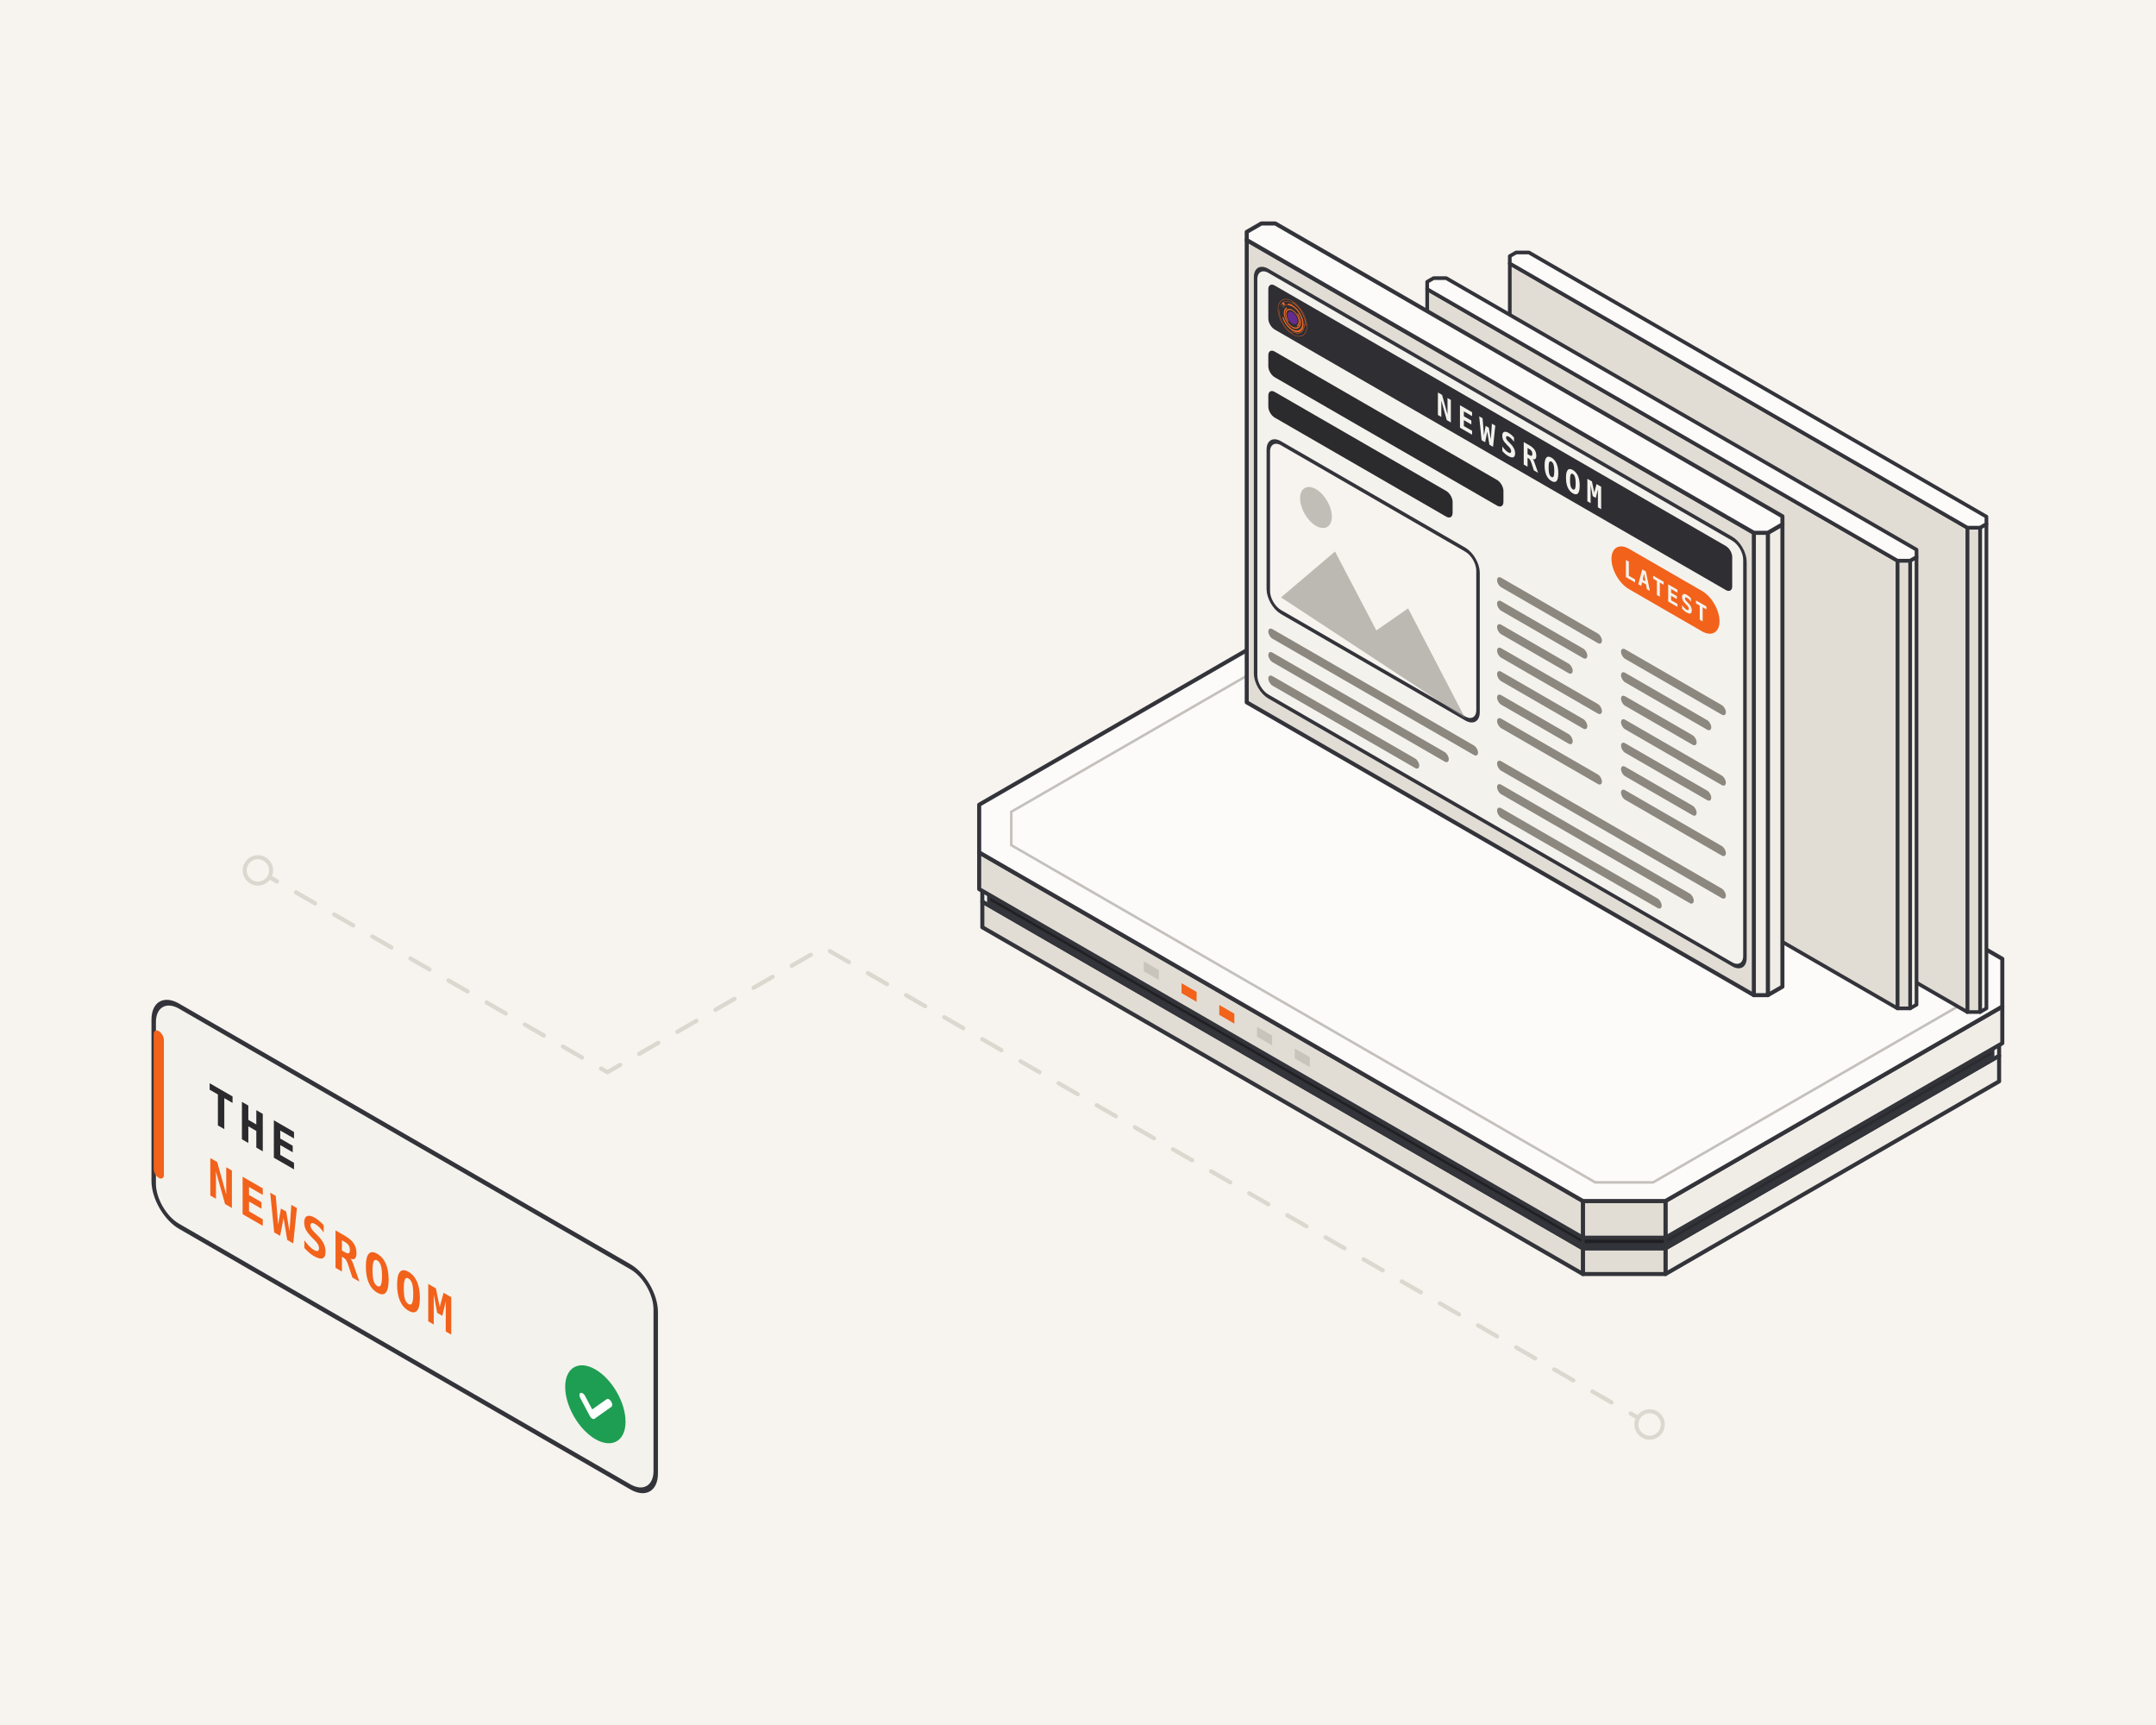
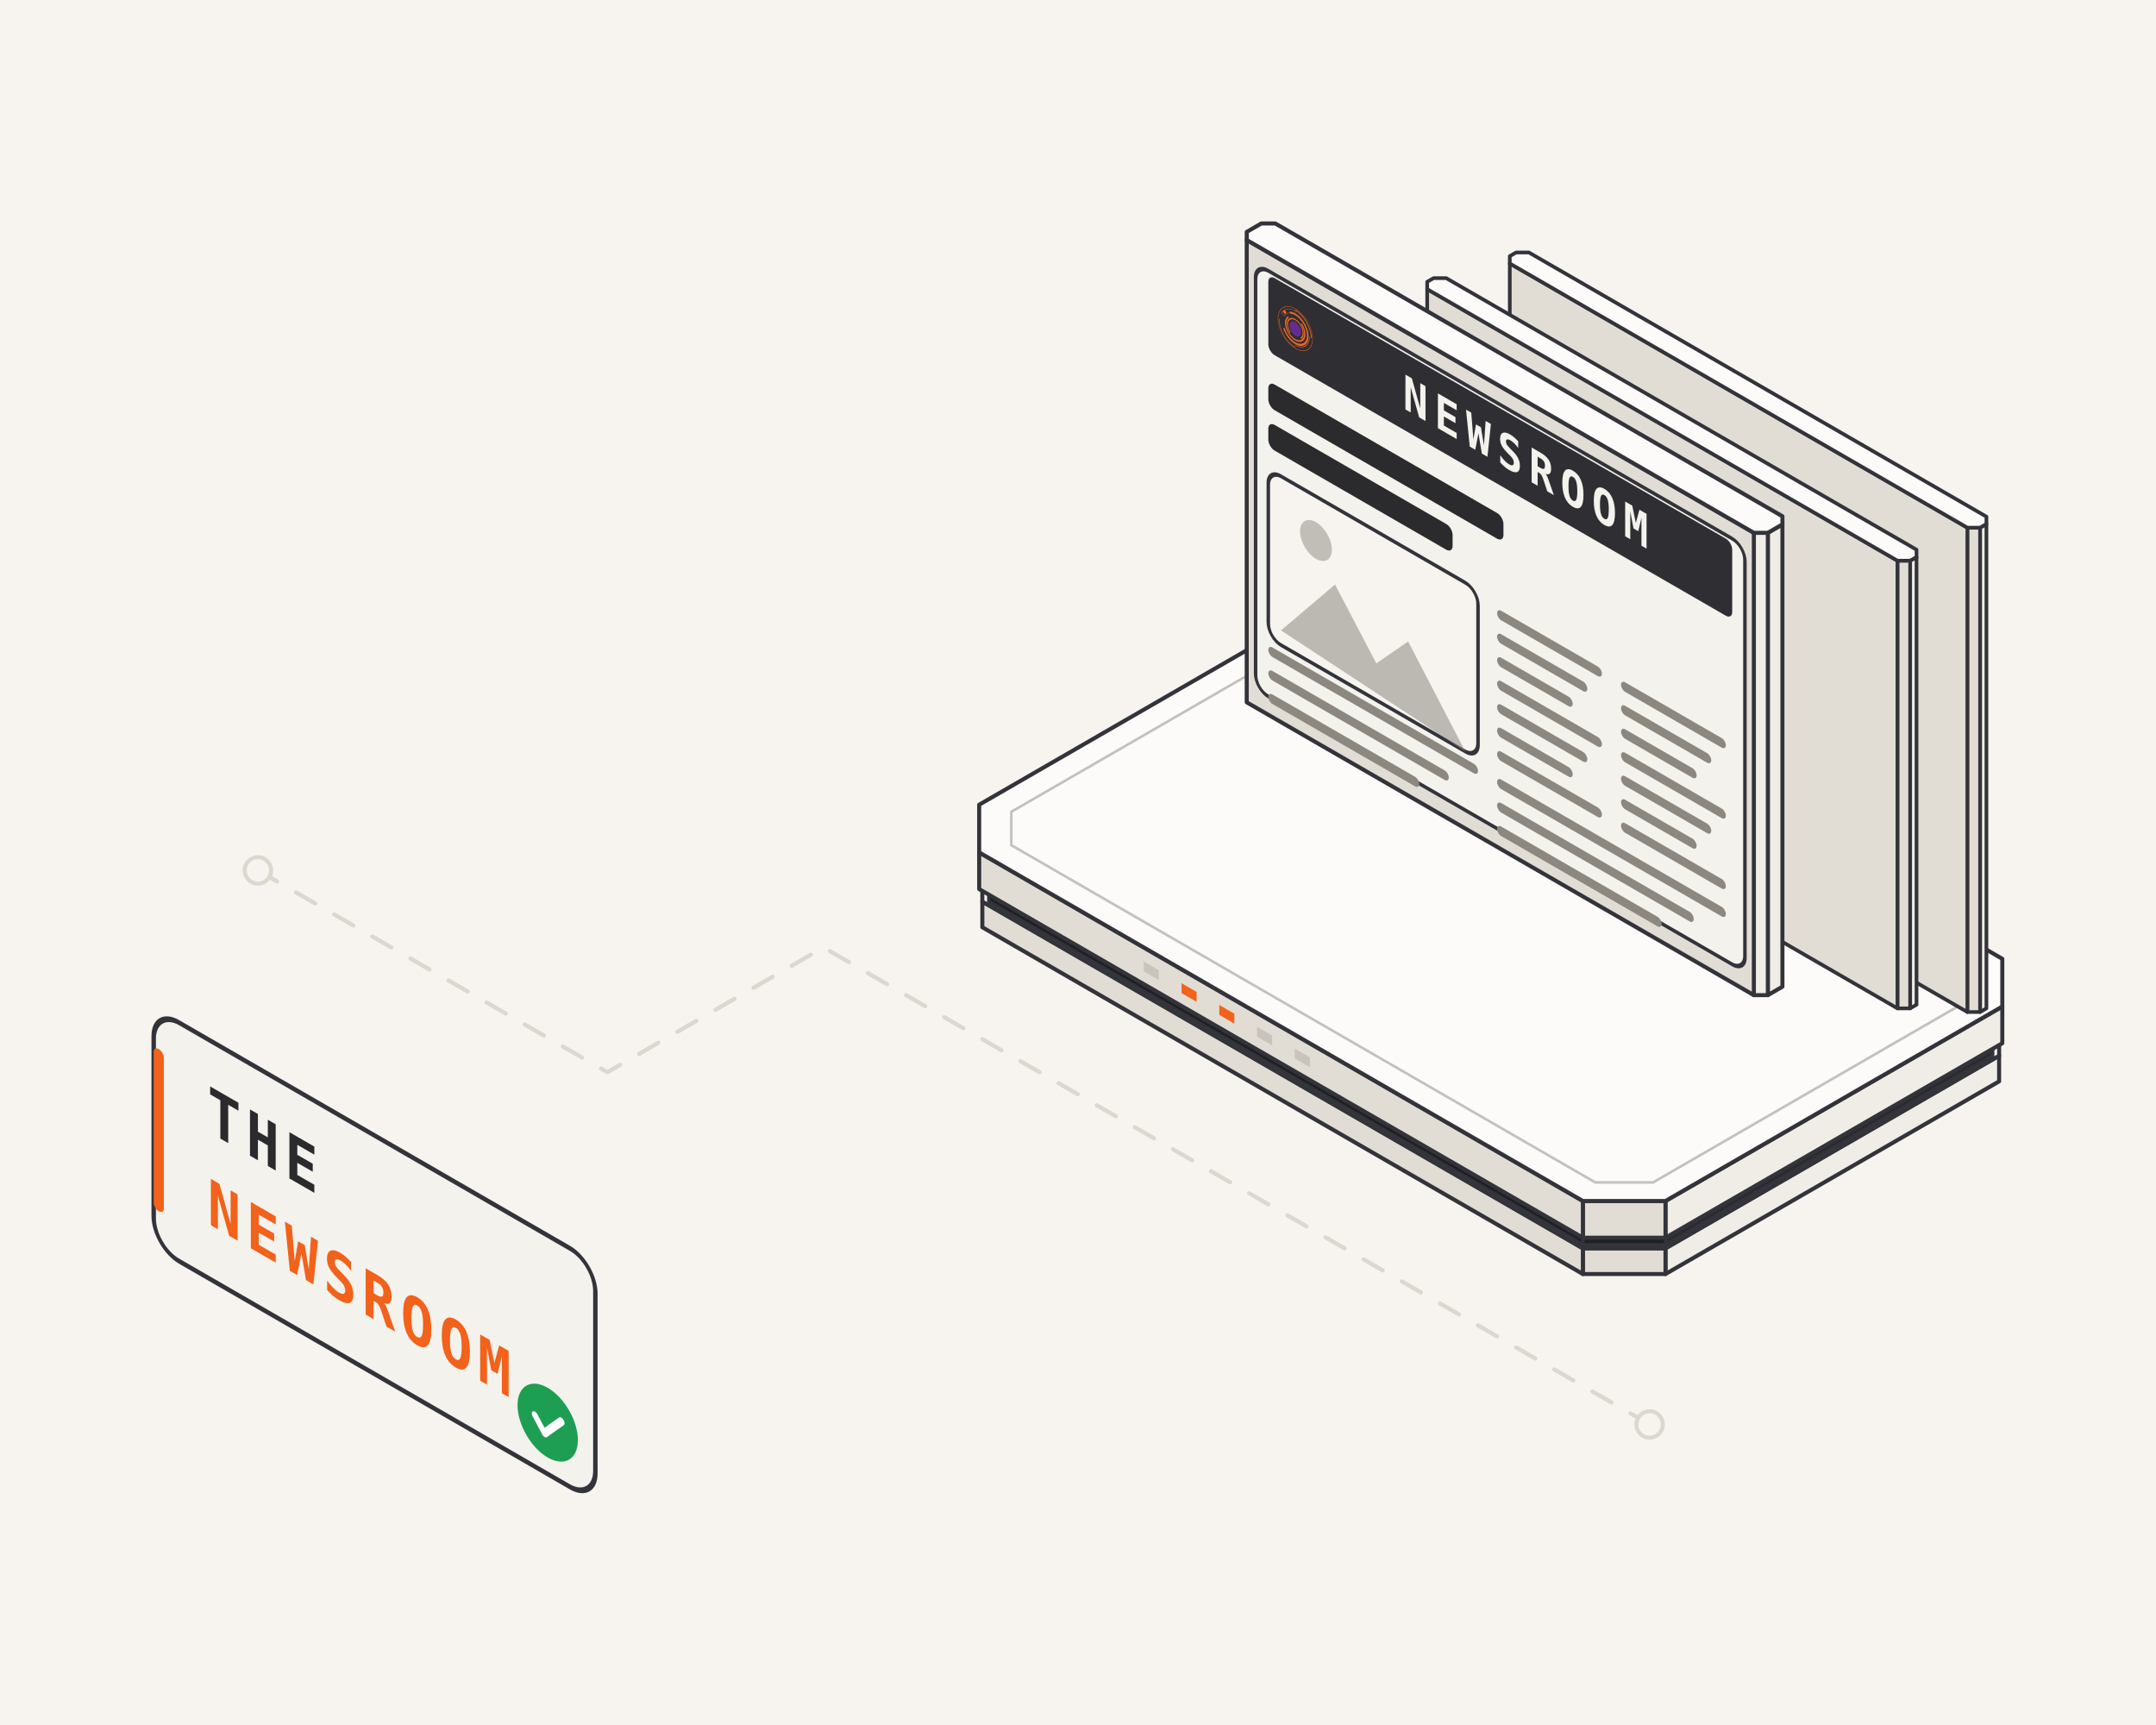
<svg xmlns="http://www.w3.org/2000/svg" viewBox="-382.063 -187.203 587.633 470.106" role="img" aria-label="newsroom illustration" data-content="-340.171 -126.300 163.679 222.000">
  <rect x="-4000" y="-4000" width="8000" height="8000" fill="#F7F4EF" />
  <path d="M-311.77 50.00 L-216.51 105.00 L-157.62 71.00 L67.55 201.00" fill="none" stroke="#DCD8D0" stroke-width="1.15" stroke-dasharray="6 6" stroke-linejoin="round" stroke-linecap="round" />
  <circle cx="-311.77" cy="50.00" r="3.6" fill="#F7F4EF" stroke="#DCD8D0" stroke-width="1.1" />
  <circle cx="67.55" cy="201.00" r="3.6" fill="#F7F4EF" stroke="#DCD8D0" stroke-width="1.1" />
  <g>
    <polygon points="162.81,107.50 71.88,160.00 71.88,153.00 162.81,100.50" fill="#F0EDE7" stroke="#33333A" stroke-width="1.10" stroke-linejoin="round" />
    <polygon points="71.88,160.00 49.36,160.00 49.36,153.00 71.88,153.00" fill="#E1DDD5" stroke="#33333A" stroke-width="1.10" stroke-linejoin="round" />
    <polygon points="49.36,160.00 -114.32,65.50 -114.32,58.50 49.36,153.00" fill="#E1DDD5" stroke="#33333A" stroke-width="1.10" stroke-linejoin="round" />
    <polygon points="-0.87,-7.00 162.81,87.50 162.81,100.50 71.88,153.00 49.36,153.00 -114.32,58.50 -114.32,45.50 -23.38,-7.00" fill="#FCFBF9" stroke="#33333A" stroke-width="1.10" stroke-linejoin="round" />
  </g>
  <g>
    <polygon points="161.08,100.50 71.88,152.00 71.88,148.60 161.08,97.10" fill="#2A2A2F" stroke="#33333A" stroke-width="0.90" stroke-linejoin="round" />
    <polygon points="71.88,152.00 49.36,152.00 49.36,148.60 71.88,148.60" fill="#202024" stroke="#33333A" stroke-width="0.90" stroke-linejoin="round" />
    <polygon points="49.36,152.00 -112.58,58.50 -112.58,55.10 49.36,148.60" fill="#202024" stroke="#33333A" stroke-width="0.90" stroke-linejoin="round" />
    <polygon points="-0.87,-9.40 161.08,84.10 161.08,97.10 71.88,148.60 49.36,148.60 -112.58,55.10 -112.58,42.10 -23.38,-9.40" fill="#34343A" stroke="#33333A" stroke-width="0.90" stroke-linejoin="round" />
  </g>
  <g>
    <polygon points="163.68,97.10 71.88,150.10 71.88,140.10 163.68,87.10" fill="#F0EDE7" stroke="#33333A" stroke-width="1.10" stroke-linejoin="round" />
    <polygon points="71.88,150.10 49.36,150.10 49.36,140.10 71.88,140.10" fill="#E1DDD5" stroke="#33333A" stroke-width="1.10" stroke-linejoin="round" />
    <polygon points="49.36,150.10 -115.18,55.10 -115.18,45.10 49.36,140.10" fill="#E1DDD5" stroke="#33333A" stroke-width="1.10" stroke-linejoin="round" />
    <polygon points="-0.87,-20.90 163.68,74.10 163.68,87.10 71.88,140.10 49.36,140.10 -115.18,45.10 -115.18,32.10 -23.38,-20.90" fill="#FCFBF9" stroke="#33333A" stroke-width="1.10" stroke-linejoin="round" />
  </g>
  <polygon points="-4.24,-15.87 154.93,76.03 154.93,85.13 68.50,135.03 52.74,135.03 -106.43,43.13 -106.43,34.03 -20.01,-15.87" fill="none" opacity="0.50" stroke="#8C8880" stroke-width="0.70" />
  <polygon points="-70.32,77.50 -66.21,79.88 -66.21,77.18 -70.32,74.80" fill="#C9C4BB" stroke="none" stroke-width="1.00" opacity="1.00" stroke-linejoin="round" />
  <polygon points="-60.03,83.44 -55.92,85.82 -55.92,83.12 -60.03,80.74" fill="#F2621A" stroke="none" stroke-width="1.00" opacity="1.00" stroke-linejoin="round" />
  <polygon points="-49.74,89.38 -45.63,91.76 -45.63,89.06 -49.74,86.68" fill="#F2621A" stroke="none" stroke-width="1.00" opacity="1.00" stroke-linejoin="round" />
  <polygon points="-39.46,95.32 -35.34,97.70 -35.34,95.00 -39.46,92.62" fill="#C9C4BB" stroke="none" stroke-width="1.00" opacity="1.00" stroke-linejoin="round" />
  <polygon points="-29.17,101.26 -25.05,103.64 -25.05,100.94 -29.17,98.56" fill="#C9C4BB" stroke="none" stroke-width="1.00" opacity="1.00" stroke-linejoin="round" />
  <g>
    <polygon points="159.35,87.60 157.62,88.60 157.62,-43.40 159.35,-44.40" fill="#F0EDE7" stroke="#33333A" stroke-width="1.00" stroke-linejoin="round" />
    <polygon points="157.62,88.60 154.15,88.60 154.15,-43.40 157.62,-43.40" fill="#E1DDD5" stroke="#33333A" stroke-width="1.00" stroke-linejoin="round" />
    <polygon points="154.15,88.60 29.44,16.60 29.44,-115.40 154.15,-43.40" fill="#E1DDD5" stroke="#33333A" stroke-width="1.00" stroke-linejoin="round" />
    <polygon points="34.64,-118.40 159.35,-46.40 159.35,-44.40 157.62,-43.40 154.15,-43.40 29.44,-115.40 29.44,-117.40 31.18,-118.40" fill="#FCFBF9" stroke="#33333A" stroke-width="1.00" stroke-linejoin="round" />
  </g>
  <g>
    <polygon points="140.30,86.60 138.56,87.60 138.56,-34.40 140.30,-35.40" fill="#F0EDE7" stroke="#33333A" stroke-width="1.00" stroke-linejoin="round" />
    <polygon points="138.56,87.60 135.10,87.60 135.10,-34.40 138.56,-34.40" fill="#E1DDD5" stroke="#33333A" stroke-width="1.00" stroke-linejoin="round" />
    <polygon points="135.10,87.60 6.93,13.60 6.93,-108.40 135.10,-34.40" fill="#E1DDD5" stroke="#33333A" stroke-width="1.00" stroke-linejoin="round" />
    <polygon points="12.12,-111.40 140.30,-37.40 140.30,-35.40 138.56,-34.40 135.10,-34.40 6.93,-108.40 6.93,-110.40 8.66,-111.40" fill="#FCFBF9" stroke="#33333A" stroke-width="1.00" stroke-linejoin="round" />
  </g>
  <g>
    <polygon points="103.75,81.70 99.77,84.00 99.77,-42.00 103.75,-44.30" fill="#F0EDE7" stroke="#33333A" stroke-width="1.10" stroke-linejoin="round" />
    <polygon points="99.77,84.00 95.96,84.00 95.96,-42.00 99.77,-42.00" fill="#F0EDE7" stroke="#33333A" stroke-width="1.10" stroke-linejoin="round" />
    <polygon points="95.96,84.00 -42.26,4.20 -42.26,-121.80 95.96,-42.00" fill="#E1DDD5" stroke="#33333A" stroke-width="1.10" stroke-linejoin="round" />
    <polygon points="-34.47,-126.30 103.75,-46.50 103.75,-44.30 99.77,-42.00 95.96,-42.00 -42.26,-121.80 -42.26,-124.00 -38.28,-126.30" fill="#FCFBF9" stroke="#33333A" stroke-width="1.10" stroke-linejoin="round" />
  </g>
  <g transform="matrix(0.86603,0.5,0,1,-44.17,-122.90)">
    <rect x="5.0" y="5.0" width="154.0" height="116.0" rx="4" fill="#F4F2ED" stroke="#33333A" stroke-width="1.1" />
-     <rect x="9.0" y="8.0" width="146.0" height="12.0" rx="2.0" fill="#2E2E33" opacity="1.00" />
-     <g transform="translate(12,9.4)">
-       <g data-logo="9.20 9.20">
-         <g opacity="1.00" transform="translate(0.000,0.041) scale(0.01002)">
+     <rect x="9.0" y="6.0" width="146.0" height="21.0" rx="2.0" fill="#2E2E33" opacity="1.00" />
+     <g transform="translate(12,11.0)">
+       <g data-logo="11.00 11.00">
+         <g opacity="1.00" transform="translate(0.000,0.050) scale(0.01198)">
          <defs>
-             <style>.lg10-cls-1{fill:#f06823;}.lg10-cls-2{fill:#652c8f;}</style>
+             <style>.lg27-cls-1{fill:#f06823;}.lg27-cls-2{fill:#652c8f;}</style>
          </defs>
-           <path class="lg10-cls-1" d="M209.88,316.12s24.4-36.76,54.9-66.53l45.31,45.52s-41.76,43.52-49.21,54.59Z" transform="translate(-81.01 -85.14)" />
-           <path class="lg10-cls-1" d="M538.26,994.86C286.13,994.86,81,790.81,81,540S286.13,85.14,538.26,85.14c128.29,0,246.22,48.56,332.07,136.73C953.3,307.08,999,420.06,999,540,999,795.06,796.61,994.86,538.26,994.86Zm0-900.41c-247,0-447.95,199.87-447.95,445.55s201,445.55,448,445.55c253.14,0,451.43-195.71,451.43-445.55S791.4,94.45,538.26,94.45Z" transform="translate(-81.01 -85.14)" />
-           <path class="lg10-cls-1" d="M532.69,969.9c-110.68,0-214.43-42.64-293.12-120.7C154.8,765.12,107.18,647.68,108.92,527l12.41.18c-1.69,117.33,44.59,231.5,127,313.22,76.33,75.72,177,117.1,284.38,117.1,3.15,0,6.28,0,9.43-.1l.28,12.4C539.16,969.86,535.91,969.9,532.69,969.9Z" transform="translate(-81.01 -85.14)" />
-           <ellipse class="lg10-cls-2" cx="457.77" cy="461.66" rx="154.52" ry="155.22" />
-           <path class="lg10-cls-1" d="M395.66,710.43C347.05,665.2,318,602.87,318,543.7,318,421.46,417.05,322,538.77,322S759.53,421.46,759.53,543.7c0,51.75-23.6,110.53-61.6,153.4l-20.88-18.51c33.65-38,54.56-89.67,54.56-134.89,0-106.84-86.5-193.77-192.84-193.77S345.94,436.86,345.94,543.7c0,50.79,26.33,106.84,68.73,146.3Z" transform="translate(-81.01 -85.14)" />
-           <path class="lg10-cls-1" d="M253.4,406.9l-82.58-35.07,1.43-3.53c.23-.56,22.93-55.7,76.86-111.36,49.78-51.38,137.17-113.86,270.76-119.76l3.85-.17,3.86,77.08-3.68.37c-1.84.18-185.48,20.13-268.88,189.16ZM181,367.72l68.74,29.19c44.72-88.29,116-135.21,168.23-159.08,48.75-22.27,89.35-29,101.53-30.65l-3.11-62.07C387.49,151.91,303,212.46,254.68,262.34,209.52,308.94,186.79,354.92,181,367.72Z" transform="translate(-81.01 -85.14)" />
-           <path class="lg10-cls-1" d="M538.32,812.08c-149.26,0-270.69-121.57-270.69-271,0-74.92,40-146.51,77.35-188.52l24.32,21.65c-33.41,37.54-69.1,101.08-69.1,166.87,0,131.47,106.82,238.44,238.12,238.44C665.51,779.52,773,670.33,773,541.08c0-68.25-30.88-134.29-84.71-181.17l21.39-24.56c60.93,53.08,95.88,128.06,95.88,205.73C805.52,688,683.16,812.08,538.32,812.08Z" transform="translate(-81.01 -85.14)" />
-           <path class="lg10-cls-1" d="M538.77,892.57c-138.12,0-263.63-81.3-319.74-207.11l38.24-17.05C306.66,779.15,417.15,850.7,538.77,850.7c169.75,0,307.86-137.55,307.86-306.62S708.52,237.46,538.77,237.46A306.27,306.27,0,0,0,407,266.88L389.16,229a347.86,347.86,0,0,1,149.61-33.43c192.84,0,349.73,156.33,349.73,348.49S731.61,892.57,538.77,892.57Z" transform="translate(-81.01 -85.14)" />
-           <path class="lg10-cls-1" d="M532.19,923V910.6c208.22,0,373.14-166,375.46-377.9l12.4.13c-1.17,106.76-41.95,205.58-114.84,278.28C732.86,883.27,635.9,923,532.19,923Z" transform="translate(-81.01 -85.14)" />
-           <path class="lg10-cls-1" d="M950.25,543.65c-7.21-228.34-189.56-410-415.13-413.47l.34-21.7c114.6,1.78,222.75,47.8,304.54,129.57A449.7,449.7,0,0,1,972,543Z" transform="translate(-81.01 -85.14)" />
+           <path class="lg27-cls-1" d="M209.88,316.12s24.4-36.76,54.9-66.53l45.31,45.52s-41.76,43.52-49.21,54.59Z" transform="translate(-81.01 -85.14)" />
+           <path class="lg27-cls-1" d="M538.26,994.86C286.13,994.86,81,790.81,81,540S286.13,85.14,538.26,85.14c128.29,0,246.22,48.56,332.07,136.73C953.3,307.08,999,420.06,999,540,999,795.06,796.61,994.86,538.26,994.86Zm0-900.41c-247,0-447.95,199.87-447.95,445.55s201,445.55,448,445.55c253.14,0,451.43-195.71,451.43-445.55S791.4,94.45,538.26,94.45Z" transform="translate(-81.01 -85.14)" />
+           <path class="lg27-cls-1" d="M532.69,969.9c-110.68,0-214.43-42.64-293.12-120.7C154.8,765.12,107.18,647.68,108.92,527l12.41.18c-1.69,117.33,44.59,231.5,127,313.22,76.33,75.72,177,117.1,284.38,117.1,3.15,0,6.28,0,9.43-.1l.28,12.4C539.16,969.86,535.91,969.9,532.69,969.9Z" transform="translate(-81.01 -85.14)" />
+           <ellipse class="lg27-cls-2" cx="457.77" cy="461.66" rx="154.52" ry="155.22" />
+           <path class="lg27-cls-1" d="M395.66,710.43C347.05,665.2,318,602.87,318,543.7,318,421.46,417.05,322,538.77,322S759.53,421.46,759.53,543.7c0,51.75-23.6,110.53-61.6,153.4l-20.88-18.51c33.65-38,54.56-89.67,54.56-134.89,0-106.84-86.5-193.77-192.84-193.77S345.94,436.86,345.94,543.7c0,50.79,26.33,106.84,68.73,146.3Z" transform="translate(-81.01 -85.14)" />
+           <path class="lg27-cls-1" d="M253.4,406.9l-82.58-35.07,1.43-3.53c.23-.56,22.93-55.7,76.86-111.36,49.78-51.38,137.17-113.86,270.76-119.76l3.85-.17,3.86,77.08-3.68.37c-1.84.18-185.48,20.13-268.88,189.16ZM181,367.72l68.74,29.19c44.72-88.29,116-135.21,168.23-159.08,48.75-22.27,89.35-29,101.53-30.65l-3.11-62.07C387.49,151.91,303,212.46,254.68,262.34,209.52,308.94,186.79,354.92,181,367.72Z" transform="translate(-81.01 -85.14)" />
+           <path class="lg27-cls-1" d="M538.32,812.08c-149.26,0-270.69-121.57-270.69-271,0-74.92,40-146.51,77.35-188.52l24.32,21.65c-33.41,37.54-69.1,101.08-69.1,166.87,0,131.47,106.82,238.44,238.12,238.44C665.51,779.52,773,670.33,773,541.08c0-68.25-30.88-134.29-84.71-181.17l21.39-24.56c60.93,53.08,95.88,128.06,95.88,205.73C805.52,688,683.16,812.08,538.32,812.08Z" transform="translate(-81.01 -85.14)" />
+           <path class="lg27-cls-1" d="M538.77,892.57c-138.12,0-263.63-81.3-319.74-207.11l38.24-17.05C306.66,779.15,417.15,850.7,538.77,850.7c169.75,0,307.86-137.55,307.86-306.62S708.52,237.46,538.77,237.46A306.27,306.27,0,0,0,407,266.88L389.16,229a347.86,347.86,0,0,1,149.61-33.43c192.84,0,349.73,156.33,349.73,348.49S731.61,892.57,538.77,892.57Z" transform="translate(-81.01 -85.14)" />
+           <path class="lg27-cls-1" d="M532.19,923V910.6c208.22,0,373.14-166,375.46-377.9l12.4.13c-1.17,106.76-41.95,205.58-114.84,278.28C732.86,883.27,635.9,923,532.19,923Z" transform="translate(-81.01 -85.14)" />
+           <path class="lg27-cls-1" d="M950.25,543.65c-7.21-228.34-189.56-410-415.13-413.47l.34-21.7c114.6,1.78,222.75,47.8,304.54,129.57A449.7,449.7,0,0,1,972,543Z" transform="translate(-81.01 -85.14)" />
        </g>
      </g>
    </g>
-     <text x="88.0" y="17.6" font-family="ui-monospace,SFMono-Regular,Menlo,monospace" font-size="8.4" font-weight="700" letter-spacing=".20em" fill="#F4F2ED" text-anchor="middle">NEWSROOM</text>
-     <rect x="117.0" y="24" width="34" height="11" rx="5.5" fill="#F2621A" />
-     <text x="134.0" y="32.2" font-family="ui-monospace,SFMono-Regular,Menlo,monospace" font-size="6.4" font-weight="700" letter-spacing=".10em" fill="#F4F2ED" text-anchor="middle">LATEST</text>
-     <rect x="9.0" y="26.0" width="74.0" height="7.0" rx="2.0" fill="#2B2B2E" opacity="1.00" />
-     <rect x="9.0" y="37.0" width="58.0" height="7.0" rx="2.0" fill="#2B2B2E" opacity="1.00" />
-     <rect x="9" y="50" width="66" height="46" rx="4" fill="#F7F4EF" stroke="#33333A" stroke-width="1.1" />
-     <path d="M13 92 l17 -21 l13 15 l10 -11 l18 21 z" fill="#8C8880" opacity=".55" />
-     <circle cx="24" cy="62" r="5" fill="#8C8880" opacity=".5" />
-     <rect x="81.0" y="52.0" width="33.0" height="2.6" rx="1.3" fill="#8C8880" opacity="1.00" />
-     <rect x="81.0" y="58.4" width="28.4" height="2.6" rx="1.3" fill="#8C8880" opacity="1.00" />
-     <rect x="81.0" y="64.8" width="23.8" height="2.6" rx="1.3" fill="#8C8880" opacity="1.00" />
-     <rect x="81.0" y="71.2" width="33.0" height="2.6" rx="1.3" fill="#8C8880" opacity="1.00" />
-     <rect x="81.0" y="77.6" width="28.4" height="2.6" rx="1.3" fill="#8C8880" opacity="1.00" />
-     <rect x="81.0" y="84.0" width="23.8" height="2.6" rx="1.3" fill="#8C8880" opacity="1.00" />
-     <rect x="81.0" y="90.4" width="33.0" height="2.6" rx="1.3" fill="#8C8880" opacity="1.00" />
-     <rect x="120.0" y="52.0" width="33.0" height="2.6" rx="1.3" fill="#8C8880" opacity="1.00" />
-     <rect x="120.0" y="58.4" width="28.4" height="2.6" rx="1.3" fill="#8C8880" opacity="1.00" />
-     <rect x="120.0" y="64.8" width="23.8" height="2.6" rx="1.3" fill="#8C8880" opacity="1.00" />
-     <rect x="120.0" y="71.2" width="33.0" height="2.6" rx="1.3" fill="#8C8880" opacity="1.00" />
-     <rect x="120.0" y="77.6" width="28.4" height="2.6" rx="1.3" fill="#8C8880" opacity="1.00" />
-     <rect x="120.0" y="84.0" width="23.8" height="2.6" rx="1.3" fill="#8C8880" opacity="1.00" />
-     <rect x="120.0" y="90.4" width="33.0" height="2.6" rx="1.3" fill="#8C8880" opacity="1.00" />
-     <rect x="9.0" y="102.0" width="66.0" height="2.6" rx="1.3" fill="#8C8880" opacity="1.00" />
-     <rect x="9.0" y="108.4" width="56.8" height="2.6" rx="1.3" fill="#8C8880" opacity="1.00" />
-     <rect x="9.0" y="114.8" width="47.5" height="2.6" rx="1.3" fill="#8C8880" opacity="1.00" />
-     <rect x="81.0" y="102.0" width="72.0" height="2.6" rx="1.3" fill="#8C8880" opacity="1.00" />
-     <rect x="81.0" y="108.4" width="61.9" height="2.6" rx="1.3" fill="#8C8880" opacity="1.00" />
-     <rect x="81.0" y="114.8" width="51.8" height="2.6" rx="1.3" fill="#8C8880" opacity="1.00" />
+     <text x="90.0" y="21.2" font-family="ui-monospace,SFMono-Regular,Menlo,monospace" font-size="13.0" font-weight="700" letter-spacing=".16em" fill="#F4F2ED" text-anchor="middle">NEWSROOM</text>
+     <rect x="9.0" y="35.0" width="74.0" height="7.0" rx="2.0" fill="#2B2B2E" opacity="1.00" />
+     <rect x="9.0" y="46.0" width="58.0" height="7.0" rx="2.0" fill="#2B2B2E" opacity="1.00" />
+     <rect x="9" y="59.0" width="66" height="46" rx="4" fill="#F7F4EF" stroke="#33333A" stroke-width="1.1" />
+     <path d="M13 101.0 l17 -21 l13 15 l10 -11 l18 21 z" fill="#8C8880" opacity=".55" />
+     <circle cx="24" cy="71.0" r="5" fill="#8C8880" opacity=".5" />
+     <rect x="81.0" y="61.0" width="33.0" height="2.6" rx="1.3" fill="#8C8880" opacity="1.00" />
+     <rect x="81.0" y="67.4" width="28.4" height="2.6" rx="1.3" fill="#8C8880" opacity="1.00" />
+     <rect x="81.0" y="73.8" width="23.8" height="2.6" rx="1.3" fill="#8C8880" opacity="1.00" />
+     <rect x="81.0" y="80.2" width="33.0" height="2.6" rx="1.3" fill="#8C8880" opacity="1.00" />
+     <rect x="81.0" y="86.6" width="28.4" height="2.6" rx="1.3" fill="#8C8880" opacity="1.00" />
+     <rect x="81.0" y="93.0" width="23.8" height="2.6" rx="1.3" fill="#8C8880" opacity="1.00" />
+     <rect x="81.0" y="99.4" width="33.0" height="2.6" rx="1.3" fill="#8C8880" opacity="1.00" />
+     <rect x="120.0" y="61.0" width="33.0" height="2.6" rx="1.3" fill="#8C8880" opacity="1.00" />
+     <rect x="120.0" y="67.4" width="28.4" height="2.6" rx="1.3" fill="#8C8880" opacity="1.00" />
+     <rect x="120.0" y="73.8" width="23.8" height="2.6" rx="1.3" fill="#8C8880" opacity="1.00" />
+     <rect x="120.0" y="80.2" width="33.0" height="2.6" rx="1.3" fill="#8C8880" opacity="1.00" />
+     <rect x="120.0" y="86.6" width="28.4" height="2.6" rx="1.3" fill="#8C8880" opacity="1.00" />
+     <rect x="120.0" y="93.0" width="23.8" height="2.6" rx="1.3" fill="#8C8880" opacity="1.00" />
+     <rect x="120.0" y="99.4" width="33.0" height="2.6" rx="1.3" fill="#8C8880" opacity="1.00" />
+     <rect x="9.0" y="107.0" width="66.0" height="2.6" rx="1.3" fill="#8C8880" opacity="1.00" />
+     <rect x="9.0" y="113.4" width="56.8" height="2.6" rx="1.3" fill="#8C8880" opacity="1.00" />
+     <rect x="9.0" y="119.8" width="47.5" height="2.6" rx="1.3" fill="#8C8880" opacity="1.00" />
+     <rect x="81.0" y="107.0" width="72.0" height="2.6" rx="1.3" fill="#8C8880" opacity="1.00" />
+     <rect x="81.0" y="113.4" width="61.9" height="2.6" rx="1.3" fill="#8C8880" opacity="1.00" />
+     <rect x="81.0" y="119.8" width="51.8" height="2.6" rx="1.3" fill="#8C8880" opacity="1.00" />
  </g>
-   <g transform="matrix(0.86603,0.5,0,1,-340.17,83.00)">
-     <rect x="0" y="0" width="158" height="60" rx="8" fill="#F4F2ED" stroke="#33333A" stroke-width="1.4" />
-     <rect x="0" y="10" width="3.2" height="40.0" rx="1.6" fill="#F2621A" />
-     <text x="17.0" y="26.4" font-family="ui-monospace,SFMono-Regular,Menlo,monospace" font-size="14.0" font-weight="700" letter-spacing=".10em" fill="#2B2B2E" text-anchor="start">THE</text>
-     <text x="17.0" y="46.7" font-family="ui-monospace,SFMono-Regular,Menlo,monospace" font-size="14.0" font-weight="700" letter-spacing=".10em" fill="#F2621A" text-anchor="start">NEWSROOM</text>
-     <circle cx="139.0" cy="43.0" r="9.5" fill="#1E9E52" />
-     <path d="M135.0 43.0 l3.0 3.4 l5.3 -5.9" stroke="#fff" stroke-width="2" fill="none" stroke-linecap="round" stroke-linejoin="round" />
+   <g transform="matrix(0.86603,0.5,0,1,-340.17,87.50)">
+     <rect x="0" y="0" width="139" height="65" rx="8" fill="#F4F2ED" stroke="#33333A" stroke-width="1.4" />
+     <rect x="0" y="10.4" width="3.2" height="44.2" rx="1.6" fill="#F2621A" />
+     <text x="17.0" y="25.1" font-family="ui-monospace,SFMono-Regular,Menlo,monospace" font-size="17.3" font-weight="700" letter-spacing=".10em" fill="#2B2B2E" text-anchor="start">THE</text>
+     <text x="17.0" y="50.2" font-family="ui-monospace,SFMono-Regular,Menlo,monospace" font-size="17.3" font-weight="700" letter-spacing=".10em" fill="#F2621A" text-anchor="start">NEWSROOM</text>
+     <circle cx="124.0" cy="51.0" r="9.5" fill="#1E9E52" />
+     <path d="M120.0 51.0 l3.0 3.4 l5.3 -5.9" stroke="#fff" stroke-width="2" fill="none" stroke-linecap="round" stroke-linejoin="round" />
  </g>
</svg>
